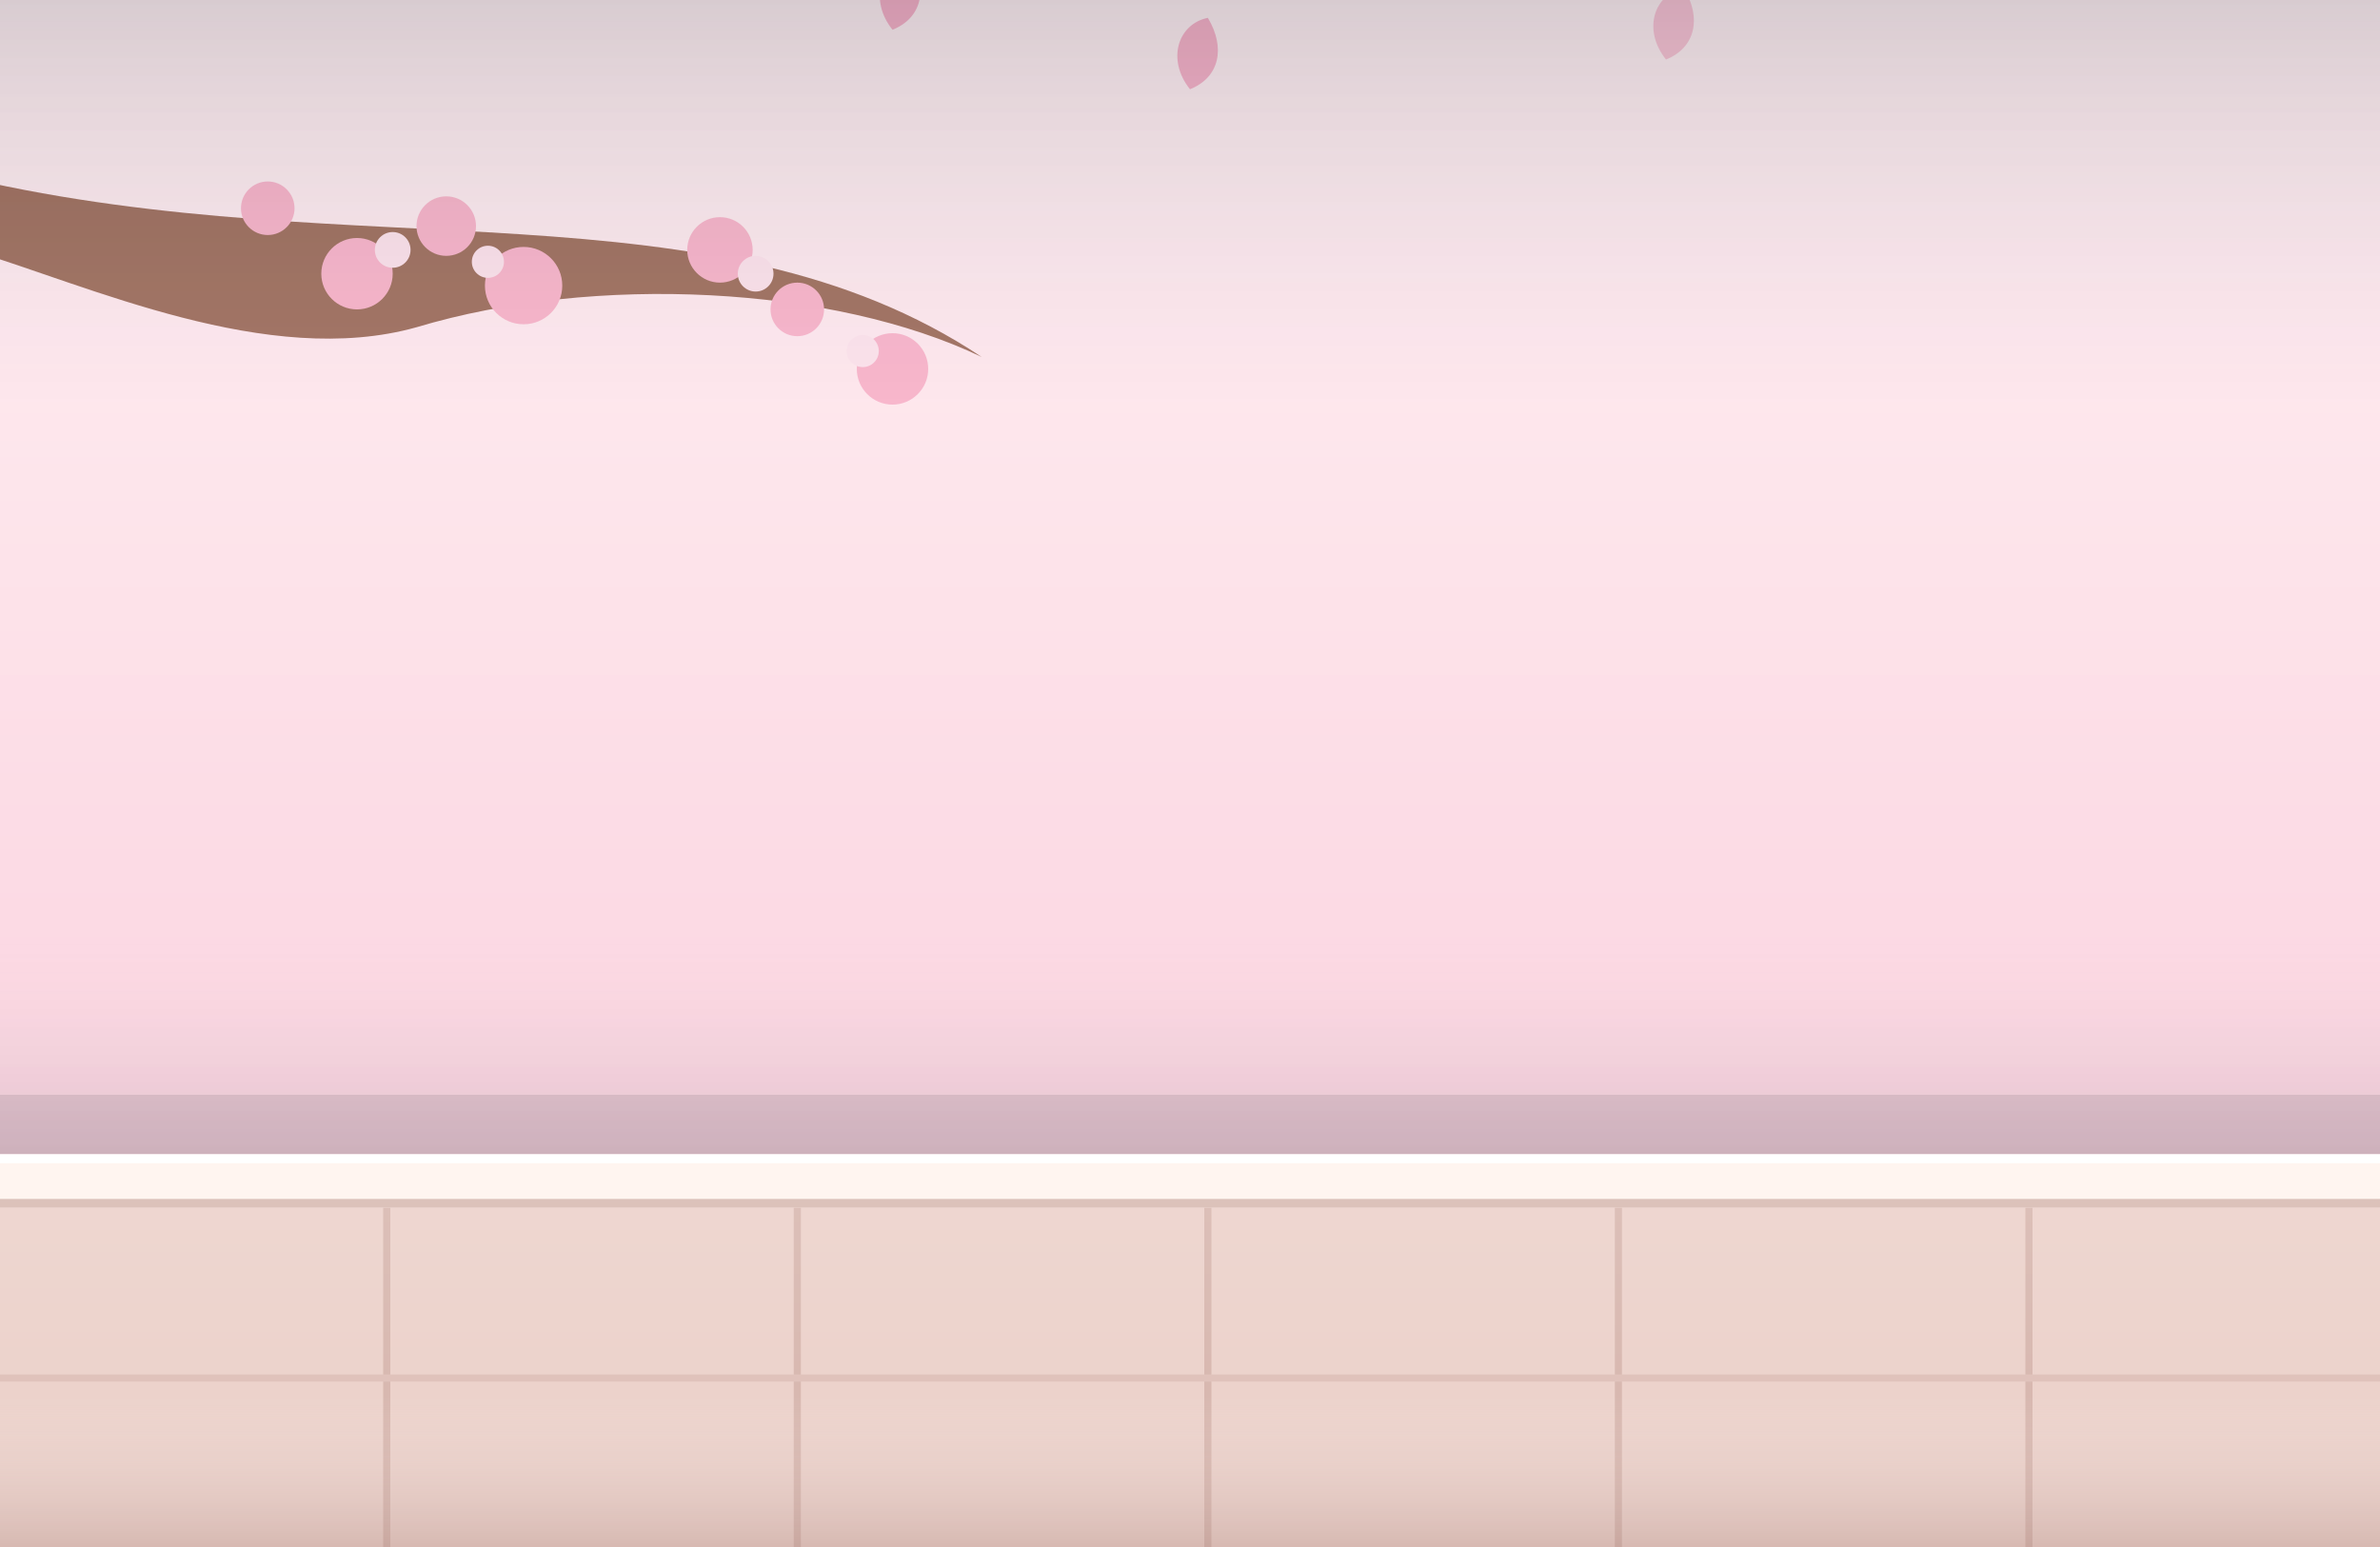
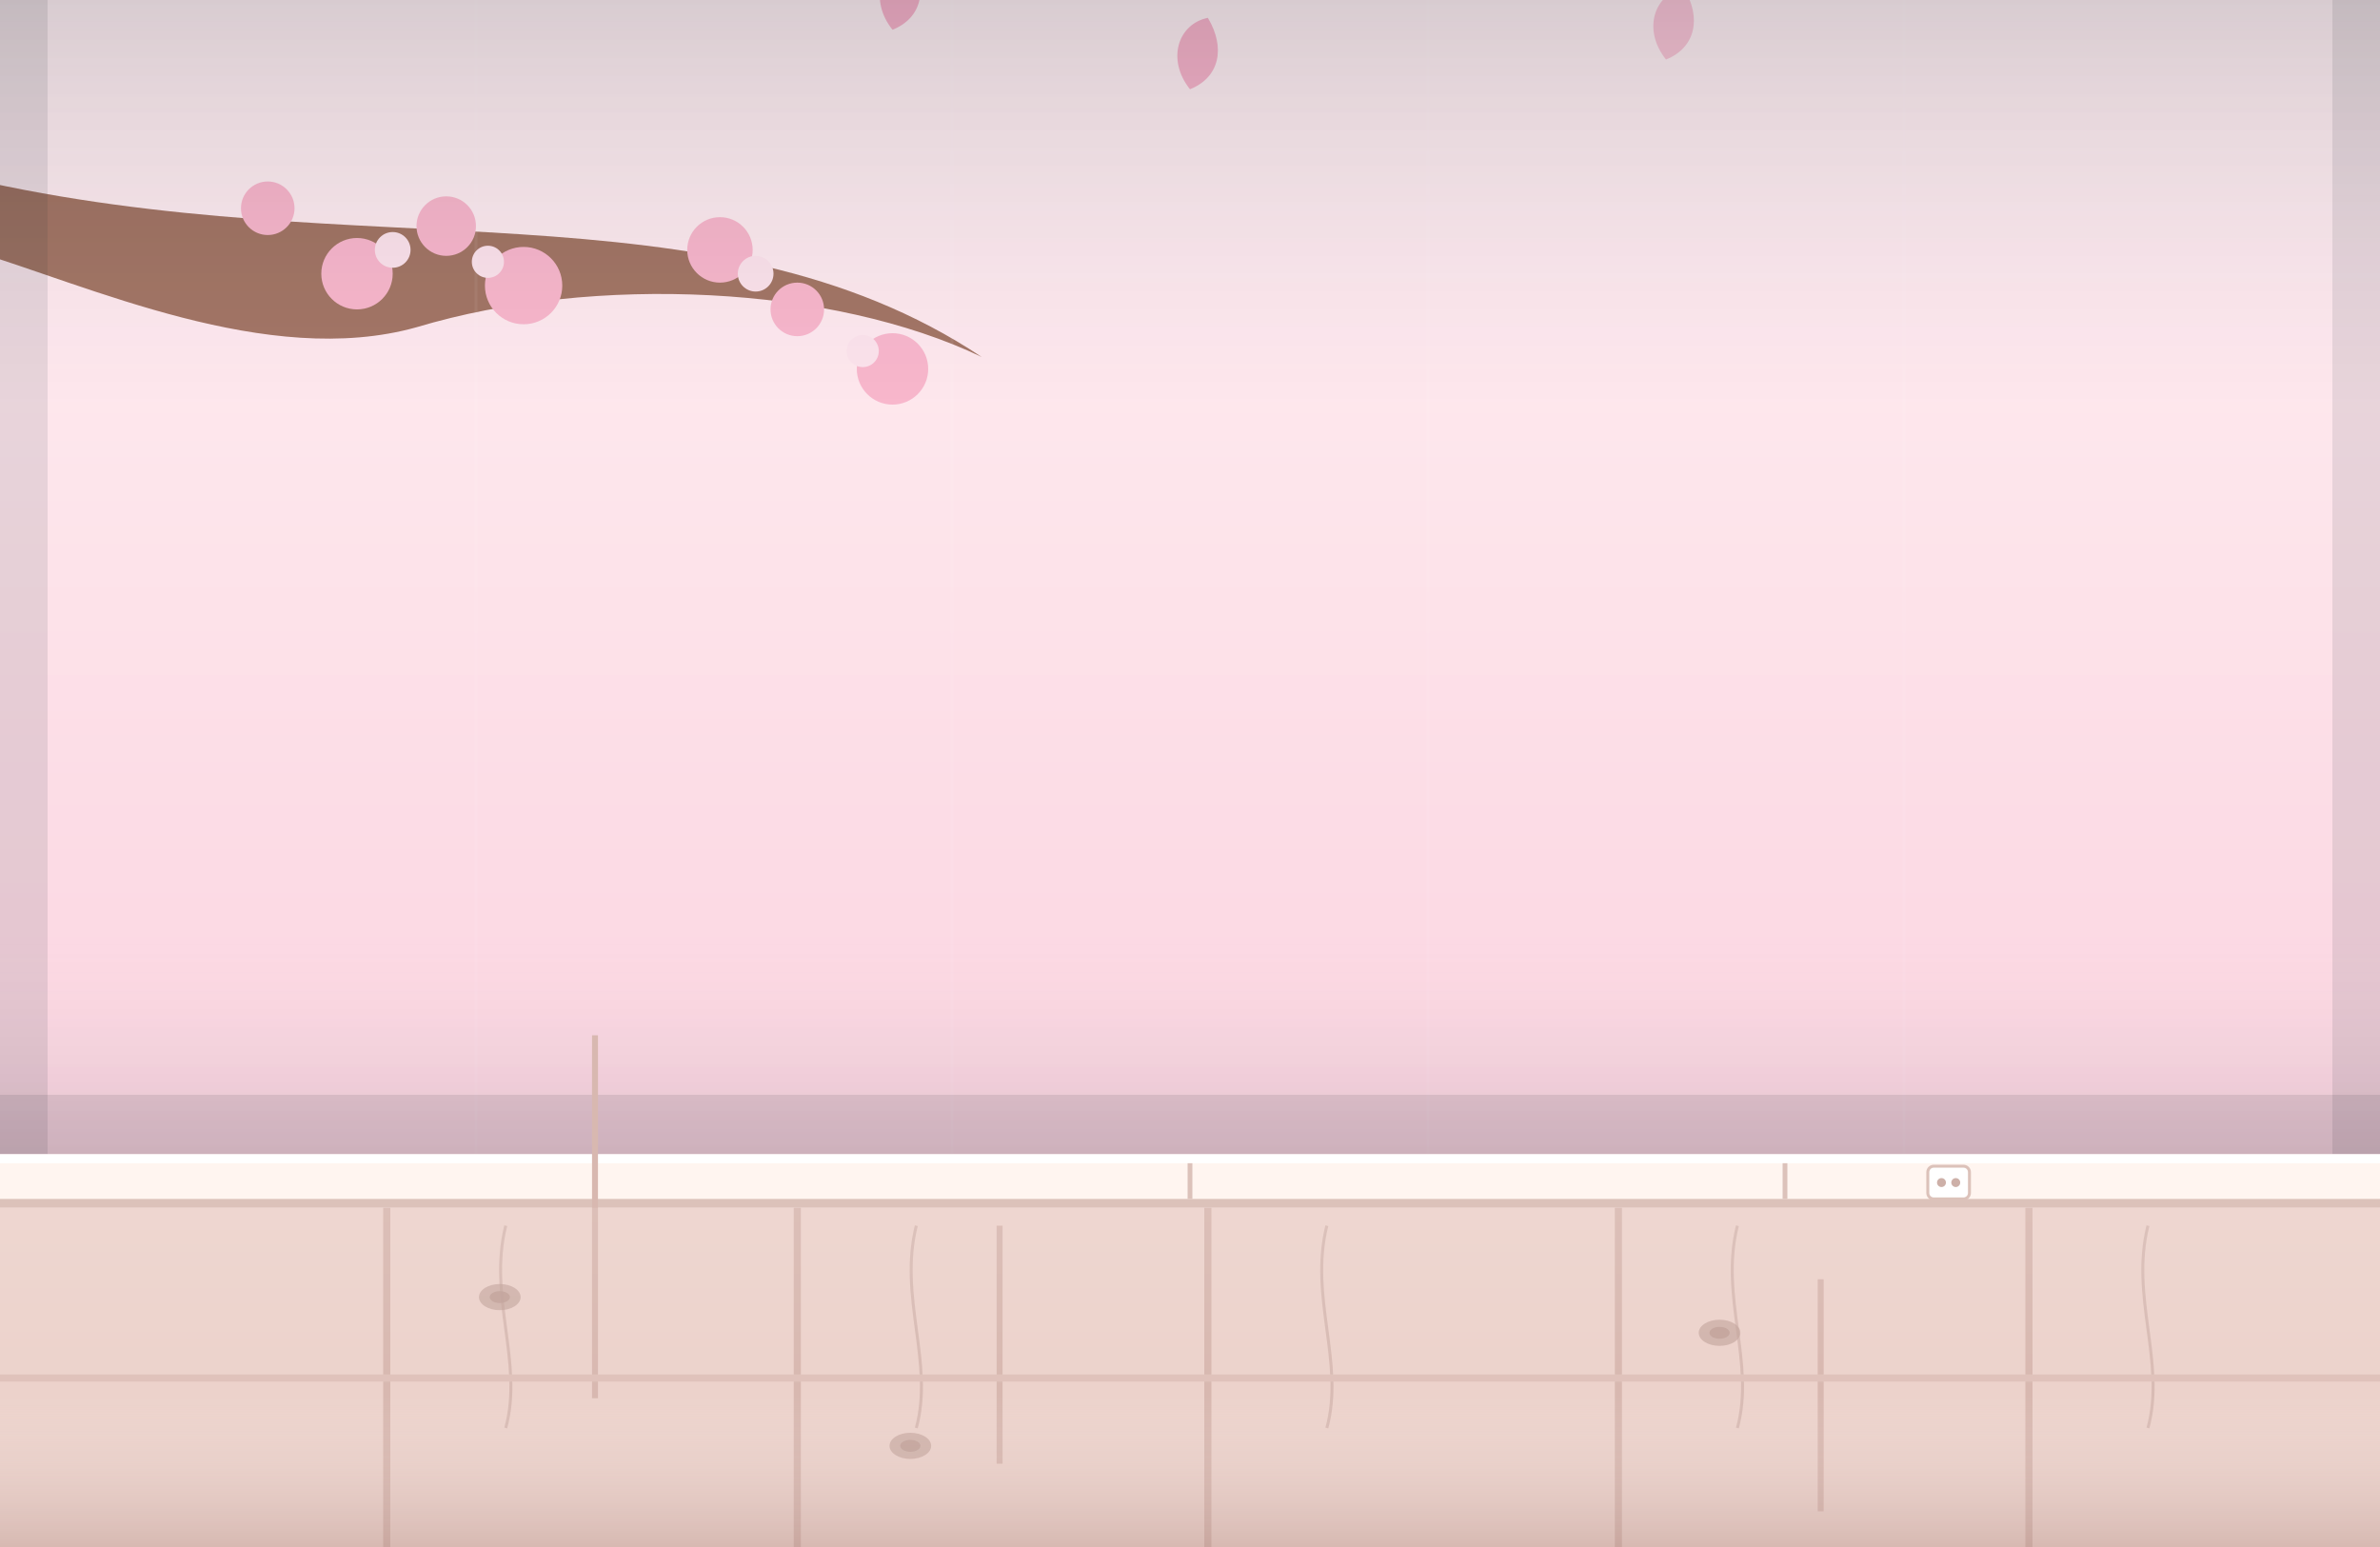
<svg xmlns="http://www.w3.org/2000/svg" viewBox="0 0 800 520" preserveAspectRatio="xMidYMid slice">
  <style>
    .st { animation: twinkle 2.6s ease-in-out infinite; }
    @keyframes twinkle { 0%, 100% { opacity: 0.25; } 50% { opacity: 1; } }
    .rain { animation: fall 1.6s linear infinite; }
    @keyframes fall { 0% { transform: translateY(-140px); } 100% { transform: translateY(0); } }
    .pt { animation: petal 8s linear infinite; }
    .pt.p2 { animation-duration: 10s; animation-delay: 2.6s; }
    .pt.p3 { animation-duration: 9s; animation-delay: 5s; }
    @keyframes petal { 0% { transform: translate(0, -20px) rotate(0deg); opacity: 0; } 12% { opacity: 1; } 88% { opacity: 1; } 100% { transform: translate(-60px, 420px) rotate(300deg); opacity: 0; } }
    .mist1 { animation: mbreath 9s ease-in-out infinite alternate; }
    .mist2 { animation: mbreath 12s ease-in-out infinite alternate; animation-delay: 2s; }
    @keyframes mbreath { 0% { opacity: 0.5; } 100% { opacity: 0.85; } }
  </style>
  <defs>
    <linearGradient id="wp" x1="0" y1="0" x2="0" y2="1">
      <stop offset="0" stop-color="#ffeef2" />
      <stop offset="1" stop-color="#fbd3df" />
    </linearGradient>
    <linearGradient id="wallGlow" x1="0" y1="0" x2="0" y2="1">
      <stop offset="0" stop-color="#0a1420" stop-opacity="0.16" />
      <stop offset="0.35" stop-color="#ffffff" stop-opacity="0.07" />
      <stop offset="0.8" stop-color="#ffffff" stop-opacity="0.02" />
      <stop offset="1" stop-color="#0a1420" stop-opacity="0.12" />
    </linearGradient>
    <linearGradient id="floorShade" x1="0" y1="0" x2="0" y2="1">
      <stop offset="0" stop-color="#ffffff" stop-opacity="0.1" />
      <stop offset="0.55" stop-color="#ffffff" stop-opacity="0" />
      <stop offset="1" stop-color="#a67f78" stop-opacity="0.3" />
    </linearGradient>
  </defs>
  <rect width="800" height="395" fill="url(#wp)" />
  <path d="M-10 60 C120 90 240 60 330 120 C280 96 200 92 140 110 C90 124 30 96 -10 84 Z" fill="#9c6b5a" />
  <g fill="#f7b1c8">
    <circle cx="120" cy="92" r="12" />
    <circle cx="150" cy="76" r="10" />
    <circle cx="176" cy="96" r="13" />
    <circle cx="242" cy="84" r="11" />
    <circle cx="268" cy="104" r="9" />
    <circle cx="300" cy="124" r="12" />
    <circle cx="90" cy="70" r="9" />
  </g>
  <g fill="#fce0ea">
    <circle cx="132" cy="84" r="6" />
    <circle cx="164" cy="88" r="5.4" />
    <circle cx="254" cy="92" r="6" />
    <circle cx="290" cy="118" r="5.4" />
  </g>
  <g class="pt">
    <path d="M400 30 C392 20 396 8 406 6 C412 16 410 26 400 30 Z" fill="#f7b1c8" />
  </g>
  <g class="pt p2">
    <path d="M560 20 C552 10 556 -2 566 -4 C572 6 570 16 560 20 Z" fill="#f9c3d4" />
  </g>
  <g class="pt p3">
    <path d="M300 10 C292 0 296 -12 306 -14 C312 -4 310 6 300 10 Z" fill="#f7b1c8" />
  </g>
+   <line x1="160" y1="0" x2="160" y2="388" stroke="#ffffff" stroke-width="1" opacity="0.06" />
+   <line x1="320" y1="0" x2="320" y2="388" stroke="#ffffff" stroke-width="1" opacity="0.06" />
+   <line x1="480" y1="0" x2="480" y2="388" stroke="#ffffff" stroke-width="1" opacity="0.06" />
+   <line x1="640" y1="0" x2="640" y2="388" stroke="#ffffff" stroke-width="1" opacity="0.06" />
+   <rect width="16" height="388" fill="#0a1420" opacity="0.10" />
+   <rect x="784" width="16" height="388" fill="#0a1420" opacity="0.10" />
  <rect width="800" height="395" fill="url(#wallGlow)" />
  <rect y="368" width="800" height="20" fill="#0a1420" opacity="0.10" />
  <rect y="388" width="800" height="18" fill="#fff5f0" />
  <rect y="388" width="800" height="3" fill="#ffffff" />
+   <line x1="200" y1="391" x2="200" y2="403" stroke="#dcc2ba" stroke-width="1.6" />
+   <line x1="400" y1="391" x2="400" y2="403" stroke="#dcc2ba" stroke-width="1.6" />
+   <line x1="600" y1="391" x2="600" y2="403" stroke="#dcc2ba" stroke-width="1.6" />
  <rect y="403" width="800" height="3" fill="#dcc2ba" />
+   <g>
+     <rect x="648" y="392" width="14" height="11" rx="2" fill="#ffffff" stroke="#dcc2ba" stroke-width="1" />
+     <circle cx="652.6" cy="397.5" r="1.5" fill="#cdb0a8" />
+     <circle cx="657.4" cy="397.5" r="1.5" fill="#cdb0a8" />
+   </g>
  <rect y="406" width="800" height="114" fill="#ecd2cb" />
  <g>
    <line x1="130" y1="406" x2="130" y2="520" stroke="#d8b8b0" stroke-width="2.4" />
    <line x1="268" y1="406" x2="268" y2="520" stroke="#d8b8b0" stroke-width="2.4" />
    <line x1="406" y1="406" x2="406" y2="520" stroke="#d8b8b0" stroke-width="2.4" />
    <line x1="544" y1="406" x2="544" y2="520" stroke="#d8b8b0" stroke-width="2.4" />
    <line x1="682" y1="406" x2="682" y2="520" stroke="#d8b8b0" stroke-width="2.4" />
  </g>
+   <g>
+     <line x1="200" y1="470" x2="200" y2="348" stroke="#d8b8b0" stroke-width="2" />
+     <line x1="336" y1="412" x2="336" y2="492" stroke="#d8b8b0" stroke-width="2" />
+     <line x1="612" y1="430" x2="612" y2="508" stroke="#d8b8b0" stroke-width="2" />
+   </g>
+   <g>
+     <path d="M170 412 C164 436 176 458 170 480" stroke="#c9a8a0" stroke-width="1" fill="none" opacity="0.55" />
+     <path d="M308 412 C302 436 314 458 308 480" stroke="#c9a8a0" stroke-width="1" fill="none" opacity="0.55" />
+     <path d="M446 412 C440 436 452 458 446 480" stroke="#c9a8a0" stroke-width="1" fill="none" opacity="0.55" />
+     <path d="M584 412 C578 436 590 458 584 480" stroke="#c9a8a0" stroke-width="1" fill="none" opacity="0.55" />
+     <path d="M722 412 C716 436 728 458 722 480" stroke="#c9a8a0" stroke-width="1" fill="none" opacity="0.55" />
+   </g>
+   <g>
+     <ellipse cx="168" cy="436" rx="7" ry="4.4" fill="#c0a098" opacity="0.6" />
+     <ellipse cx="168" cy="436" rx="3.4" ry="2" fill="#c0a098" opacity="0.8" />
+     <ellipse cx="306" cy="486" rx="7" ry="4.4" fill="#c0a098" opacity="0.6" />
+     <ellipse cx="306" cy="486" rx="3.4" ry="2" fill="#c0a098" opacity="0.8" />
+     <ellipse cx="578" cy="448" rx="7" ry="4.4" fill="#c0a098" opacity="0.6" />
+     <ellipse cx="578" cy="448" rx="3.4" ry="2" fill="#c0a098" opacity="0.8" />
+   </g>
  <rect y="462" width="800" height="2.4" fill="#e0c2ba" />
  <rect y="406" width="800" height="114" fill="url(#floorShade)" />
</svg>
